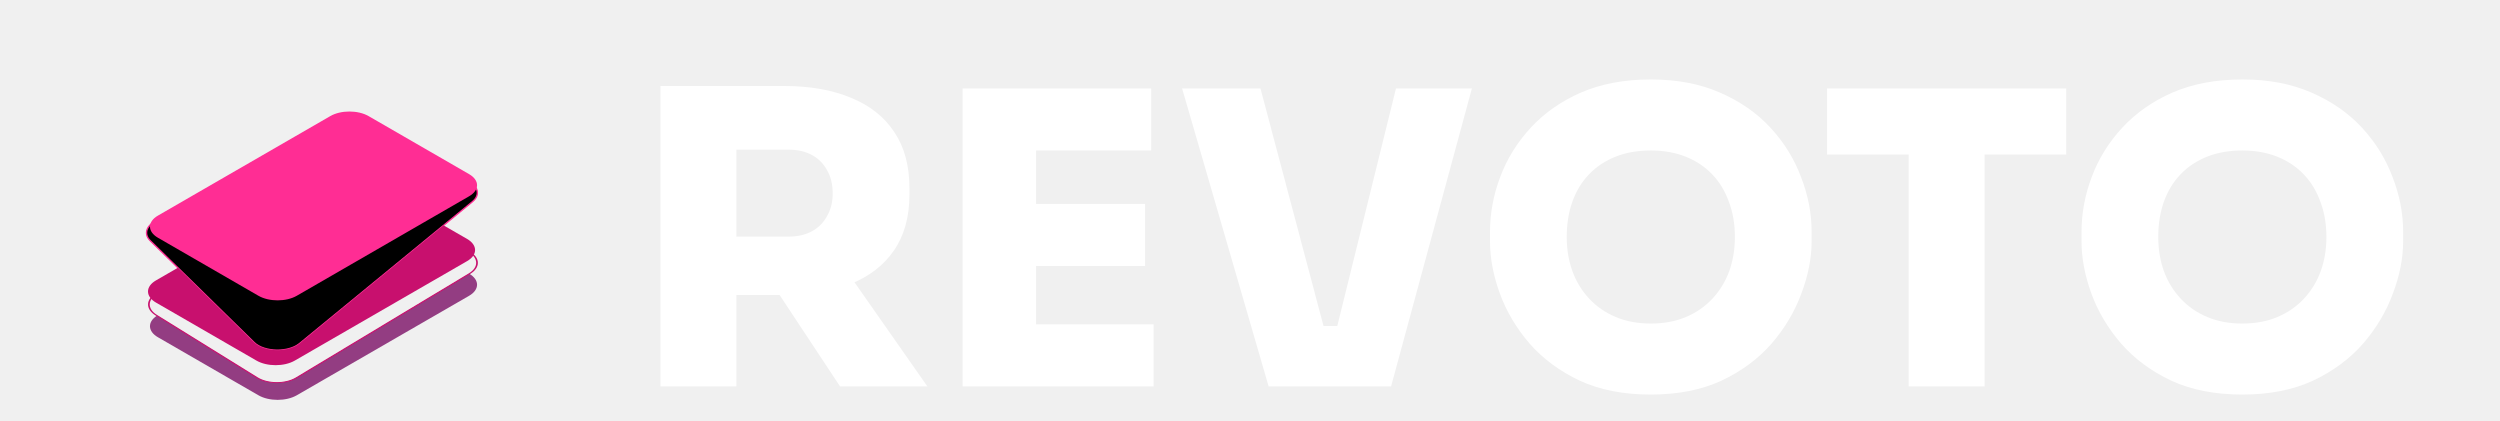
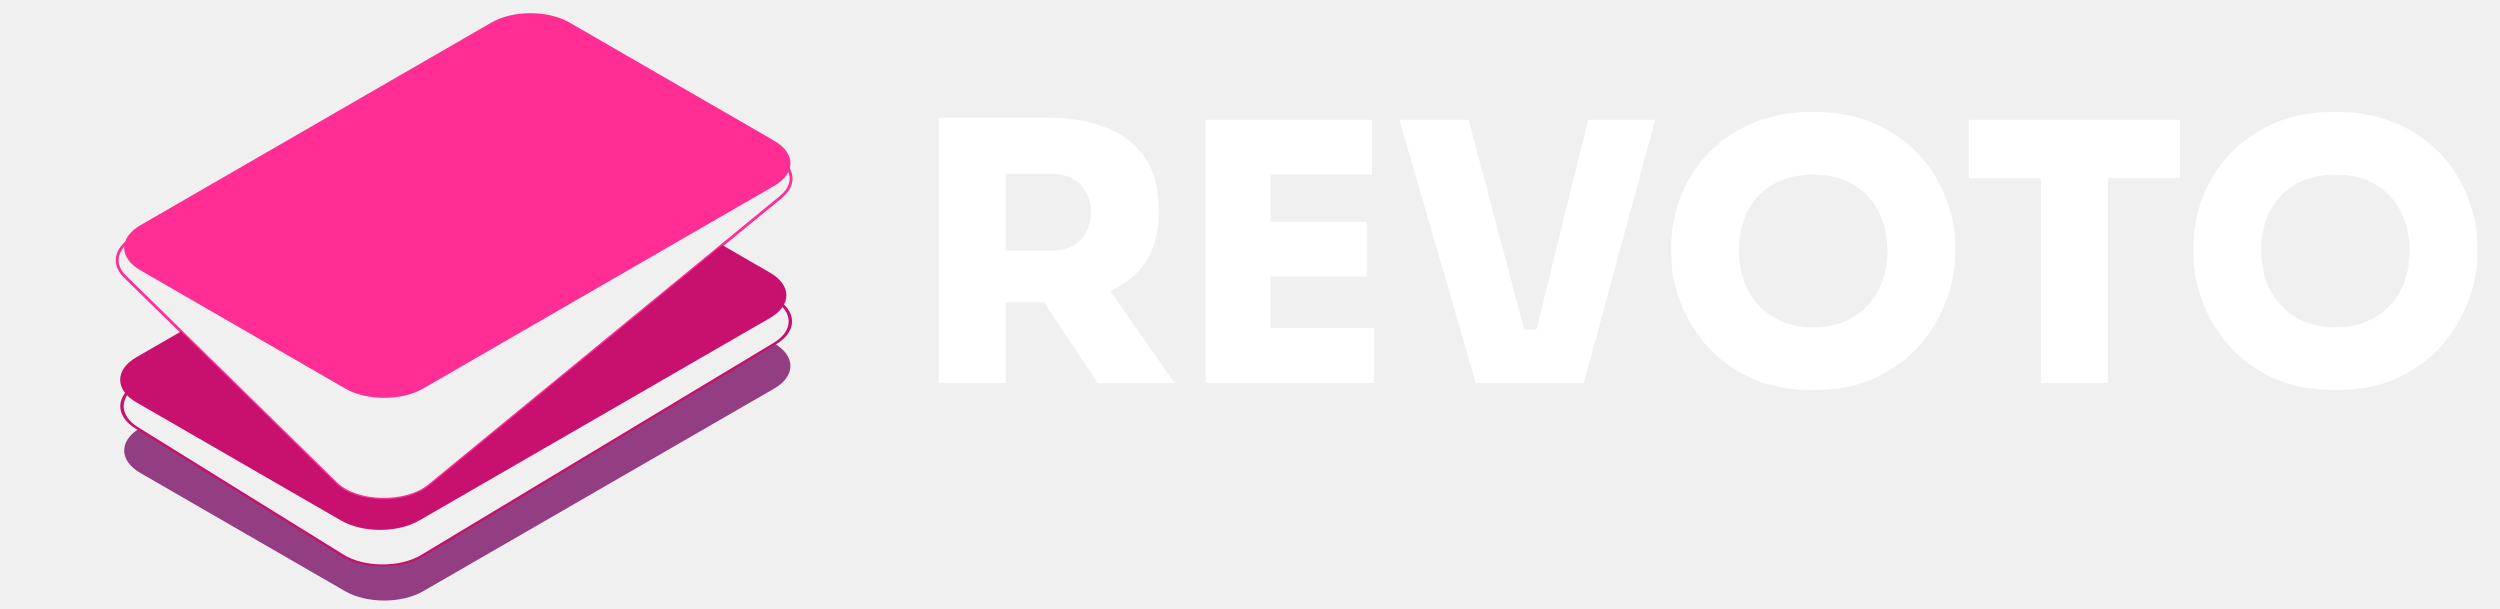
- <svg xmlns="http://www.w3.org/2000/svg" viewBox="0 0 238 40">
-   <svg x="0" y="0" width="58" height="40" viewBox="58 8 110 76">
-     <rect width="0" height="0" fill="none" />
-     <path d="M45.368 111V87.448H51.32V111H45.368ZM59.448 111L52.888 101.08H59.352L66.296 111H59.448ZM49.816 103.832V99.256H55.416C56.12 99.256 56.728 99.117 57.24 98.84C57.752 98.563 58.147 98.168 58.424 97.656C58.723 97.144 58.872 96.547 58.872 95.864C58.872 95.16 58.723 94.552 58.424 94.04C58.147 93.528 57.752 93.133 57.24 92.856C56.728 92.579 56.12 92.44 55.416 92.44H49.816V87.448H55.064C57.091 87.448 58.84 87.757 60.312 88.376C61.784 88.973 62.915 89.869 63.704 91.064C64.493 92.237 64.888 93.699 64.888 95.448V95.96C64.888 97.709 64.483 99.171 63.672 100.344C62.883 101.496 61.752 102.371 60.28 102.968C58.829 103.544 57.091 103.832 55.064 103.832H49.816ZM69.055 111V87.64H74.816V111H69.055ZM74.175 111V106.136H84.031V111H74.175ZM74.175 101.56V96.696H83.359V101.56H74.175ZM74.175 92.504V87.64H83.84V92.504H74.175ZM93.049 111L86.265 87.64H92.409L97.497 106.808L96.377 106.264H99.449L98.297 106.808L103.033 87.64H108.985L102.649 111H93.049ZM123.012 111.64C120.878 111.64 119.022 111.277 117.444 110.552C115.865 109.805 114.553 108.835 113.508 107.64C112.462 106.424 111.684 105.112 111.172 103.704C110.66 102.296 110.404 100.931 110.404 99.608V98.904C110.404 97.432 110.67 95.992 111.204 94.584C111.737 93.155 112.537 91.864 113.604 90.712C114.67 89.56 115.982 88.643 117.54 87.96C119.118 87.277 120.942 86.936 123.012 86.936C125.06 86.936 126.862 87.277 128.42 87.96C129.998 88.643 131.321 89.56 132.388 90.712C133.454 91.864 134.254 93.155 134.788 94.584C135.342 95.992 135.62 97.432 135.62 98.904V99.608C135.62 100.931 135.353 102.296 134.82 103.704C134.308 105.112 133.529 106.424 132.484 107.64C131.438 108.835 130.126 109.805 128.548 110.552C126.969 111.277 125.124 111.64 123.012 111.64ZM123.012 106.072C124.036 106.072 124.953 105.901 125.764 105.56C126.574 105.219 127.268 104.739 127.844 104.12C128.42 103.501 128.857 102.787 129.156 101.976C129.454 101.144 129.604 100.248 129.604 99.288C129.604 98.264 129.444 97.336 129.124 96.504C128.825 95.672 128.388 94.957 127.812 94.36C127.236 93.763 126.542 93.304 125.732 92.984C124.921 92.664 124.014 92.504 123.012 92.504C121.988 92.504 121.07 92.664 120.26 92.984C119.449 93.304 118.756 93.763 118.18 94.36C117.604 94.957 117.166 95.672 116.868 96.504C116.569 97.336 116.42 98.264 116.42 99.288C116.42 100.248 116.569 101.144 116.868 101.976C117.166 102.787 117.604 103.501 118.18 104.12C118.756 104.739 119.449 105.219 120.26 105.56C121.07 105.901 121.988 106.072 123.012 106.072ZM143.228 111V92.184H149.18V111H143.228ZM136.828 92.824V87.64H155.58V92.824H136.828ZM169.387 111.64C167.253 111.64 165.397 111.277 163.819 110.552C162.24 109.805 160.928 108.835 159.883 107.64C158.837 106.424 158.059 105.112 157.547 103.704C157.035 102.296 156.779 100.931 156.779 99.608V98.904C156.779 97.432 157.045 95.992 157.579 94.584C158.112 93.155 158.912 91.864 159.979 90.712C161.045 89.56 162.357 88.643 163.915 87.96C165.493 87.277 167.317 86.936 169.387 86.936C171.435 86.936 173.237 87.277 174.795 87.96C176.373 88.643 177.696 89.56 178.763 90.712C179.829 91.864 180.629 93.155 181.163 94.584C181.717 95.992 181.995 97.432 181.995 98.904V99.608C181.995 100.931 181.728 102.296 181.195 103.704C180.683 105.112 179.904 106.424 178.859 107.64C177.813 108.835 176.501 109.805 174.923 110.552C173.344 111.277 171.499 111.64 169.387 111.64ZM169.387 106.072C170.411 106.072 171.328 105.901 172.139 105.56C172.949 105.219 173.643 104.739 174.219 104.12C174.795 103.501 175.232 102.787 175.531 101.976C175.829 101.144 175.979 100.248 175.979 99.288C175.979 98.264 175.819 97.336 175.499 96.504C175.2 95.672 174.763 94.957 174.187 94.36C173.611 93.763 172.917 93.304 172.107 92.984C171.296 92.664 170.389 92.504 169.387 92.504C168.363 92.504 167.445 92.664 166.635 92.984C165.824 93.304 165.131 93.763 164.555 94.36C163.979 94.957 163.541 95.672 163.243 96.504C162.944 97.336 162.795 98.264 162.795 99.288C162.795 100.248 162.944 101.144 163.243 101.976C163.541 102.787 163.979 103.501 164.555 104.12C165.131 104.739 165.824 105.219 166.635 105.56C167.445 105.901 168.363 106.072 169.387 106.072Z" fill="#FFFFFF" />
-     <path d="M142.787 57.518C144.668 58.624 144.658 60.401 142.755 61.5L111.579 79.5C109.665 80.604 106.563 80.604 104.65 79.5L86.463 69C84.605 67.927 84.551 66.206 86.303 65.096L104.391 76.31C106.309 77.499 109.563 77.513 111.511 76.341L142.787 57.518Z" fill="#933D82" />
-     <path d="M85.082 51.542C83.757 50.244 84.428 48.574 86.607 47.745L118.532 35.596C119.954 35.055 121.762 34.979 123.305 35.396L141.425 40.294C144.185 41.04 145.108 43.045 143.354 44.483L112.089 70.138C110.041 71.819 105.669 71.717 103.862 69.946L85.082 51.542Z" stroke="#FF2D94" stroke-width="0.25" />
-     <path d="M142.858 53.478C144.802 54.601 144.835 56.415 142.931 57.56L111.622 76.401C109.613 77.61 106.257 77.596 104.279 76.37L86.033 65.058C84.18 63.908 84.234 62.118 86.157 61.008L91.558 57.889L91.719 58.046L86.374 61.133C84.567 62.176 84.516 63.858 86.258 64.938L104.503 76.25C106.36 77.402 109.514 77.415 111.401 76.279L142.711 57.438C144.498 56.361 144.468 54.658 142.642 53.603L136.536 50.077L136.715 49.931L142.858 53.478Z" fill="#C8106E" />
-     <path d="M142.397 51.225C144.31 52.329 144.31 54.12 142.397 55.225L111.22 73.225C109.307 74.329 106.205 74.329 104.292 73.225L86.105 62.725C84.192 61.62 84.192 59.829 86.105 58.725L90.073 56.433L103.862 69.946C105.669 71.716 110.041 71.819 112.09 70.138L138.136 48.765L142.397 51.225Z" fill="#C8106E" />
-     <rect width="44" height="29" rx="4" transform="matrix(0.866025 -0.5 0.866025 0.5 83 49)" fill="#FF2D94" />
-   </svg>
-   <svg x="52" y="4" width="186" height="34" viewBox="40 84 146 28">
-     <rect width="0" height="0" fill="none" />
-     <path d="M45.368 111V87.448H51.32V111H45.368ZM59.448 111L52.888 101.08H59.352L66.296 111H59.448ZM49.816 103.832V99.256H55.416C56.12 99.256 56.728 99.117 57.24 98.84C57.752 98.563 58.147 98.168 58.424 97.656C58.723 97.144 58.872 96.547 58.872 95.864C58.872 95.16 58.723 94.552 58.424 94.04C58.147 93.528 57.752 93.133 57.24 92.856C56.728 92.579 56.12 92.44 55.416 92.44H49.816V87.448H55.064C57.091 87.448 58.84 87.757 60.312 88.376C61.784 88.973 62.915 89.869 63.704 91.064C64.493 92.237 64.888 93.699 64.888 95.448V95.96C64.888 97.709 64.483 99.171 63.672 100.344C62.883 101.496 61.752 102.371 60.28 102.968C58.829 103.544 57.091 103.832 55.064 103.832H49.816ZM69.055 111V87.64H74.816V111H69.055ZM74.175 111V106.136H84.031V111H74.175ZM74.175 101.56V96.696H83.359V101.56H74.175ZM74.175 92.504V87.64H83.84V92.504H74.175ZM93.049 111L86.265 87.64H92.409L97.497 106.808L96.377 106.264H99.449L98.297 106.808L103.033 87.64H108.985L102.649 111H93.049ZM123.012 111.64C120.878 111.64 119.022 111.277 117.444 110.552C115.865 109.805 114.553 108.835 113.508 107.64C112.462 106.424 111.684 105.112 111.172 103.704C110.66 102.296 110.404 100.931 110.404 99.608V98.904C110.404 97.432 110.67 95.992 111.204 94.584C111.737 93.155 112.537 91.864 113.604 90.712C114.67 89.56 115.982 88.643 117.54 87.96C119.118 87.277 120.942 86.936 123.012 86.936C125.06 86.936 126.862 87.277 128.42 87.96C129.998 88.643 131.321 89.56 132.388 90.712C133.454 91.864 134.254 93.155 134.788 94.584C135.342 95.992 135.62 97.432 135.62 98.904V99.608C135.62 100.931 135.353 102.296 134.82 103.704C134.308 105.112 133.529 106.424 132.484 107.64C131.438 108.835 130.126 109.805 128.548 110.552C126.969 111.277 125.124 111.64 123.012 111.64ZM123.012 106.072C124.036 106.072 124.953 105.901 125.764 105.56C126.574 105.219 127.268 104.739 127.844 104.12C128.42 103.501 128.857 102.787 129.156 101.976C129.454 101.144 129.604 100.248 129.604 99.288C129.604 98.264 129.444 97.336 129.124 96.504C128.825 95.672 128.388 94.957 127.812 94.36C127.236 93.763 126.542 93.304 125.732 92.984C124.921 92.664 124.014 92.504 123.012 92.504C121.988 92.504 121.07 92.664 120.26 92.984C119.449 93.304 118.756 93.763 118.18 94.36C117.604 94.957 117.166 95.672 116.868 96.504C116.569 97.336 116.42 98.264 116.42 99.288C116.42 100.248 116.569 101.144 116.868 101.976C117.166 102.787 117.604 103.501 118.18 104.12C118.756 104.739 119.449 105.219 120.26 105.56C121.07 105.901 121.988 106.072 123.012 106.072ZM143.228 111V92.184H149.18V111H143.228ZM136.828 92.824V87.64H155.58V92.824H136.828ZM169.387 111.64C167.253 111.64 165.397 111.277 163.819 110.552C162.24 109.805 160.928 108.835 159.883 107.64C158.837 106.424 158.059 105.112 157.547 103.704C157.035 102.296 156.779 100.931 156.779 99.608V98.904C156.779 97.432 157.045 95.992 157.579 94.584C158.112 93.155 158.912 91.864 159.979 90.712C161.045 89.56 162.357 88.643 163.915 87.96C165.493 87.277 167.317 86.936 169.387 86.936C171.435 86.936 173.237 87.277 174.795 87.96C176.373 88.643 177.696 89.56 178.763 90.712C179.829 91.864 180.629 93.155 181.163 94.584C181.717 95.992 181.995 97.432 181.995 98.904V99.608C181.995 100.931 181.728 102.296 181.195 103.704C180.683 105.112 179.904 106.424 178.859 107.64C177.813 108.835 176.501 109.805 174.923 110.552C173.344 111.277 171.499 111.64 169.387 111.64ZM169.387 106.072C170.411 106.072 171.328 105.901 172.139 105.56C172.949 105.219 173.643 104.739 174.219 104.12C174.795 103.501 175.232 102.787 175.531 101.976C175.829 101.144 175.979 100.248 175.979 99.288C175.979 98.264 175.819 97.336 175.499 96.504C175.2 95.672 174.763 94.957 174.187 94.36C173.611 93.763 172.917 93.304 172.107 92.984C171.296 92.664 170.389 92.504 169.387 92.504C168.363 92.504 167.445 92.664 166.635 92.984C165.824 93.304 165.131 93.763 164.555 94.36C163.979 94.957 163.541 95.672 163.243 96.504C162.944 97.336 162.795 98.264 162.795 99.288C162.795 100.248 162.944 101.144 163.243 101.976C163.541 102.787 163.979 103.501 164.555 104.12C165.131 104.739 165.824 105.219 166.635 105.56C167.445 105.901 168.363 106.072 169.387 106.072Z" fill="#FFFFFF" />
-     <path d="M142.787 57.518C144.668 58.624 144.658 60.401 142.755 61.5L111.579 79.5C109.665 80.604 106.563 80.604 104.65 79.5L86.463 69C84.605 67.927 84.551 66.206 86.303 65.096L104.391 76.31C106.309 77.499 109.563 77.513 111.511 76.341L142.787 57.518Z" fill="#933D82" />
-     <path d="M85.082 51.542C83.757 50.244 84.428 48.574 86.607 47.745L118.532 35.596C119.954 35.055 121.762 34.979 123.305 35.396L141.425 40.294C144.185 41.04 145.108 43.045 143.354 44.483L112.089 70.138C110.041 71.819 105.669 71.717 103.862 69.946L85.082 51.542Z" stroke="#FF2D94" stroke-width="0.25" />
-     <path d="M142.858 53.478C144.802 54.601 144.835 56.415 142.931 57.56L111.622 76.401C109.613 77.61 106.257 77.596 104.279 76.37L86.033 65.058C84.18 63.908 84.234 62.118 86.157 61.008L91.558 57.889L91.719 58.046L86.374 61.133C84.567 62.176 84.516 63.858 86.258 64.938L104.503 76.25C106.36 77.402 109.514 77.415 111.401 76.279L142.711 57.438C144.498 56.361 144.468 54.658 142.642 53.603L136.536 50.077L136.715 49.931L142.858 53.478Z" fill="#C8106E" />
-     <path d="M142.397 51.225C144.31 52.329 144.31 54.12 142.397 55.225L111.22 73.225C109.307 74.329 106.205 74.329 104.292 73.225L86.105 62.725C84.192 61.62 84.192 59.829 86.105 58.725L90.073 56.433L103.862 69.946C105.669 71.716 110.041 71.819 112.09 70.138L138.136 48.765L142.397 51.225Z" fill="#C8106E" />
-     <rect width="44" height="29" rx="4" transform="matrix(0.866025 -0.5 0.866025 0.5 83 49)" fill="#FF2D94" />
-   </svg>
+ <svg xmlns="http://www.w3.org/2000/svg" width="222" height="54" viewBox="0 0 222 54" fill="none">
+   <path d="M83.368 34V10.448H89.32V34H83.368ZM97.448 34L90.888 24.08H97.352L104.296 34H97.448ZM87.816 26.832V22.256H93.416C94.12 22.256 94.728 22.117 95.24 21.84C95.752 21.563 96.147 21.168 96.424 20.656C96.723 20.144 96.872 19.547 96.872 18.864C96.872 18.16 96.723 17.552 96.424 17.04C96.147 16.528 95.752 16.133 95.24 15.856C94.728 15.579 94.12 15.44 93.416 15.44H87.816V10.448H93.064C95.091 10.448 96.84 10.757 98.312 11.376C99.784 11.973 100.915 12.869 101.704 14.064C102.493 15.237 102.888 16.699 102.888 18.448V18.96C102.888 20.709 102.483 22.171 101.672 23.344C100.883 24.496 99.752 25.371 98.28 25.968C96.829 26.544 95.091 26.832 93.064 26.832H87.816ZM107.056 34V10.64H112.816V34H107.056ZM112.176 34V29.136H122.032V34H112.176ZM112.176 24.56V19.696H121.36V24.56H112.176ZM112.176 15.504V10.64H121.84V15.504H112.176ZM131.049 34L124.265 10.64H130.409L135.497 29.808L134.377 29.264H137.449L136.297 29.808L141.033 10.64H146.985L140.649 34H131.049ZM161.012 34.64C158.878 34.64 157.022 34.277 155.444 33.552C153.865 32.805 152.553 31.835 151.508 30.64C150.462 29.424 149.684 28.112 149.172 26.704C148.66 25.296 148.404 23.931 148.404 22.608V21.904C148.404 20.432 148.67 18.992 149.204 17.584C149.737 16.155 150.537 14.864 151.604 13.712C152.67 12.56 153.982 11.643 155.54 10.96C157.118 10.277 158.942 9.936 161.012 9.936C163.06 9.936 164.862 10.277 166.42 10.96C167.998 11.643 169.321 12.56 170.388 13.712C171.454 14.864 172.254 16.155 172.788 17.584C173.342 18.992 173.62 20.432 173.62 21.904V22.608C173.62 23.931 173.353 25.296 172.82 26.704C172.308 28.112 171.529 29.424 170.484 30.64C169.438 31.835 168.126 32.805 166.548 33.552C164.969 34.277 163.124 34.64 161.012 34.64ZM161.012 29.072C162.036 29.072 162.953 28.901 163.764 28.56C164.574 28.219 165.268 27.739 165.844 27.12C166.42 26.501 166.857 25.787 167.156 24.976C167.454 24.144 167.604 23.248 167.604 22.288C167.604 21.264 167.444 20.336 167.124 19.504C166.825 18.672 166.388 17.957 165.812 17.36C165.236 16.763 164.542 16.304 163.732 15.984C162.921 15.664 162.014 15.504 161.012 15.504C159.988 15.504 159.07 15.664 158.26 15.984C157.449 16.304 156.756 16.763 156.18 17.36C155.604 17.957 155.166 18.672 154.868 19.504C154.569 20.336 154.42 21.264 154.42 22.288C154.42 23.248 154.569 24.144 154.868 24.976C155.166 25.787 155.604 26.501 156.18 27.12C156.756 27.739 157.449 28.219 158.26 28.56C159.07 28.901 159.988 29.072 161.012 29.072ZM181.228 34V15.184H187.18V34H181.228ZM174.828 15.824V10.64H193.58V15.824H174.828ZM207.387 34.64C205.253 34.64 203.397 34.277 201.819 33.552C200.24 32.805 198.928 31.835 197.883 30.64C196.837 29.424 196.059 28.112 195.547 26.704C195.035 25.296 194.779 23.931 194.779 22.608V21.904C194.779 20.432 195.045 18.992 195.579 17.584C196.112 16.155 196.912 14.864 197.979 13.712C199.045 12.56 200.357 11.643 201.915 10.96C203.493 10.277 205.317 9.936 207.387 9.936C209.435 9.936 211.237 10.277 212.795 10.96C214.373 11.643 215.696 12.56 216.763 13.712C217.829 14.864 218.629 16.155 219.163 17.584C219.717 18.992 219.995 20.432 219.995 21.904V22.608C219.995 23.931 219.728 25.296 219.195 26.704C218.683 28.112 217.904 29.424 216.859 30.64C215.813 31.835 214.501 32.805 212.923 33.552C211.344 34.277 209.499 34.64 207.387 34.64ZM207.387 29.072C208.411 29.072 209.328 28.901 210.139 28.56C210.949 28.219 211.643 27.739 212.219 27.12C212.795 26.501 213.232 25.787 213.531 24.976C213.829 24.144 213.979 23.248 213.979 22.288C213.979 21.264 213.819 20.336 213.499 19.504C213.2 18.672 212.763 17.957 212.187 17.36C211.611 16.763 210.917 16.304 210.107 15.984C209.296 15.664 208.389 15.504 207.387 15.504C206.363 15.504 205.445 15.664 204.635 15.984C203.824 16.304 203.131 16.763 202.555 17.36C201.979 17.957 201.541 18.672 201.243 19.504C200.944 20.336 200.795 21.264 200.795 22.288C200.795 23.248 200.944 24.144 201.243 24.976C201.541 25.787 201.979 26.501 202.555 27.12C203.131 27.739 203.824 28.219 204.635 28.56C205.445 28.901 206.363 29.072 207.387 29.072Z" fill="white" />
+   <path d="M68.787 30.518C70.668 31.624 70.658 33.401 68.756 34.5L37.579 52.5C35.666 53.604 32.563 53.604 30.65 52.5L12.464 42C10.605 40.927 10.552 39.206 12.303 38.096L30.391 49.31C32.309 50.499 35.563 50.513 37.511 49.341L68.787 30.518Z" fill="#933D82" />
+   <path d="M11.082 24.542C9.757 23.244 10.428 21.574 12.607 20.745L44.532 8.596C45.954 8.055 47.762 7.979 49.305 8.396L67.425 13.294C70.185 14.04 71.108 16.045 69.354 17.483L38.089 43.138C36.041 44.819 31.669 44.717 29.862 42.946L11.082 24.542Z" stroke="#FF2D94" stroke-width="0.25" />
+   <path d="M68.859 26.479C70.802 27.601 70.834 29.415 68.931 30.561L37.621 49.401C35.612 50.61 32.256 50.596 30.279 49.37L12.033 38.058C10.179 36.908 10.235 35.118 12.158 34.008L17.558 30.889L17.718 31.046L12.373 34.133C10.567 35.176 10.516 36.858 12.257 37.938L30.503 49.25C32.361 50.401 35.514 50.415 37.401 49.279L68.71 30.438C70.498 29.361 70.468 27.658 68.642 26.604L62.536 23.077L62.714 22.931L68.859 26.479Z" fill="#C8106E" />
+   <path d="M68.397 24.225C70.31 25.329 70.31 27.12 68.397 28.225L37.22 46.225C35.307 47.329 32.205 47.329 30.292 46.225L12.105 35.725C10.192 34.62 10.192 32.829 12.105 31.725L16.073 29.433L29.862 42.946C31.669 44.717 36.041 44.819 38.089 43.138L64.136 21.765L68.397 24.225Z" fill="#C8106E" />
+   <rect width="44" height="29" rx="4" transform="matrix(0.866025 -0.5 0.866025 0.5 9 22)" fill="#FF2D94" />
</svg>
